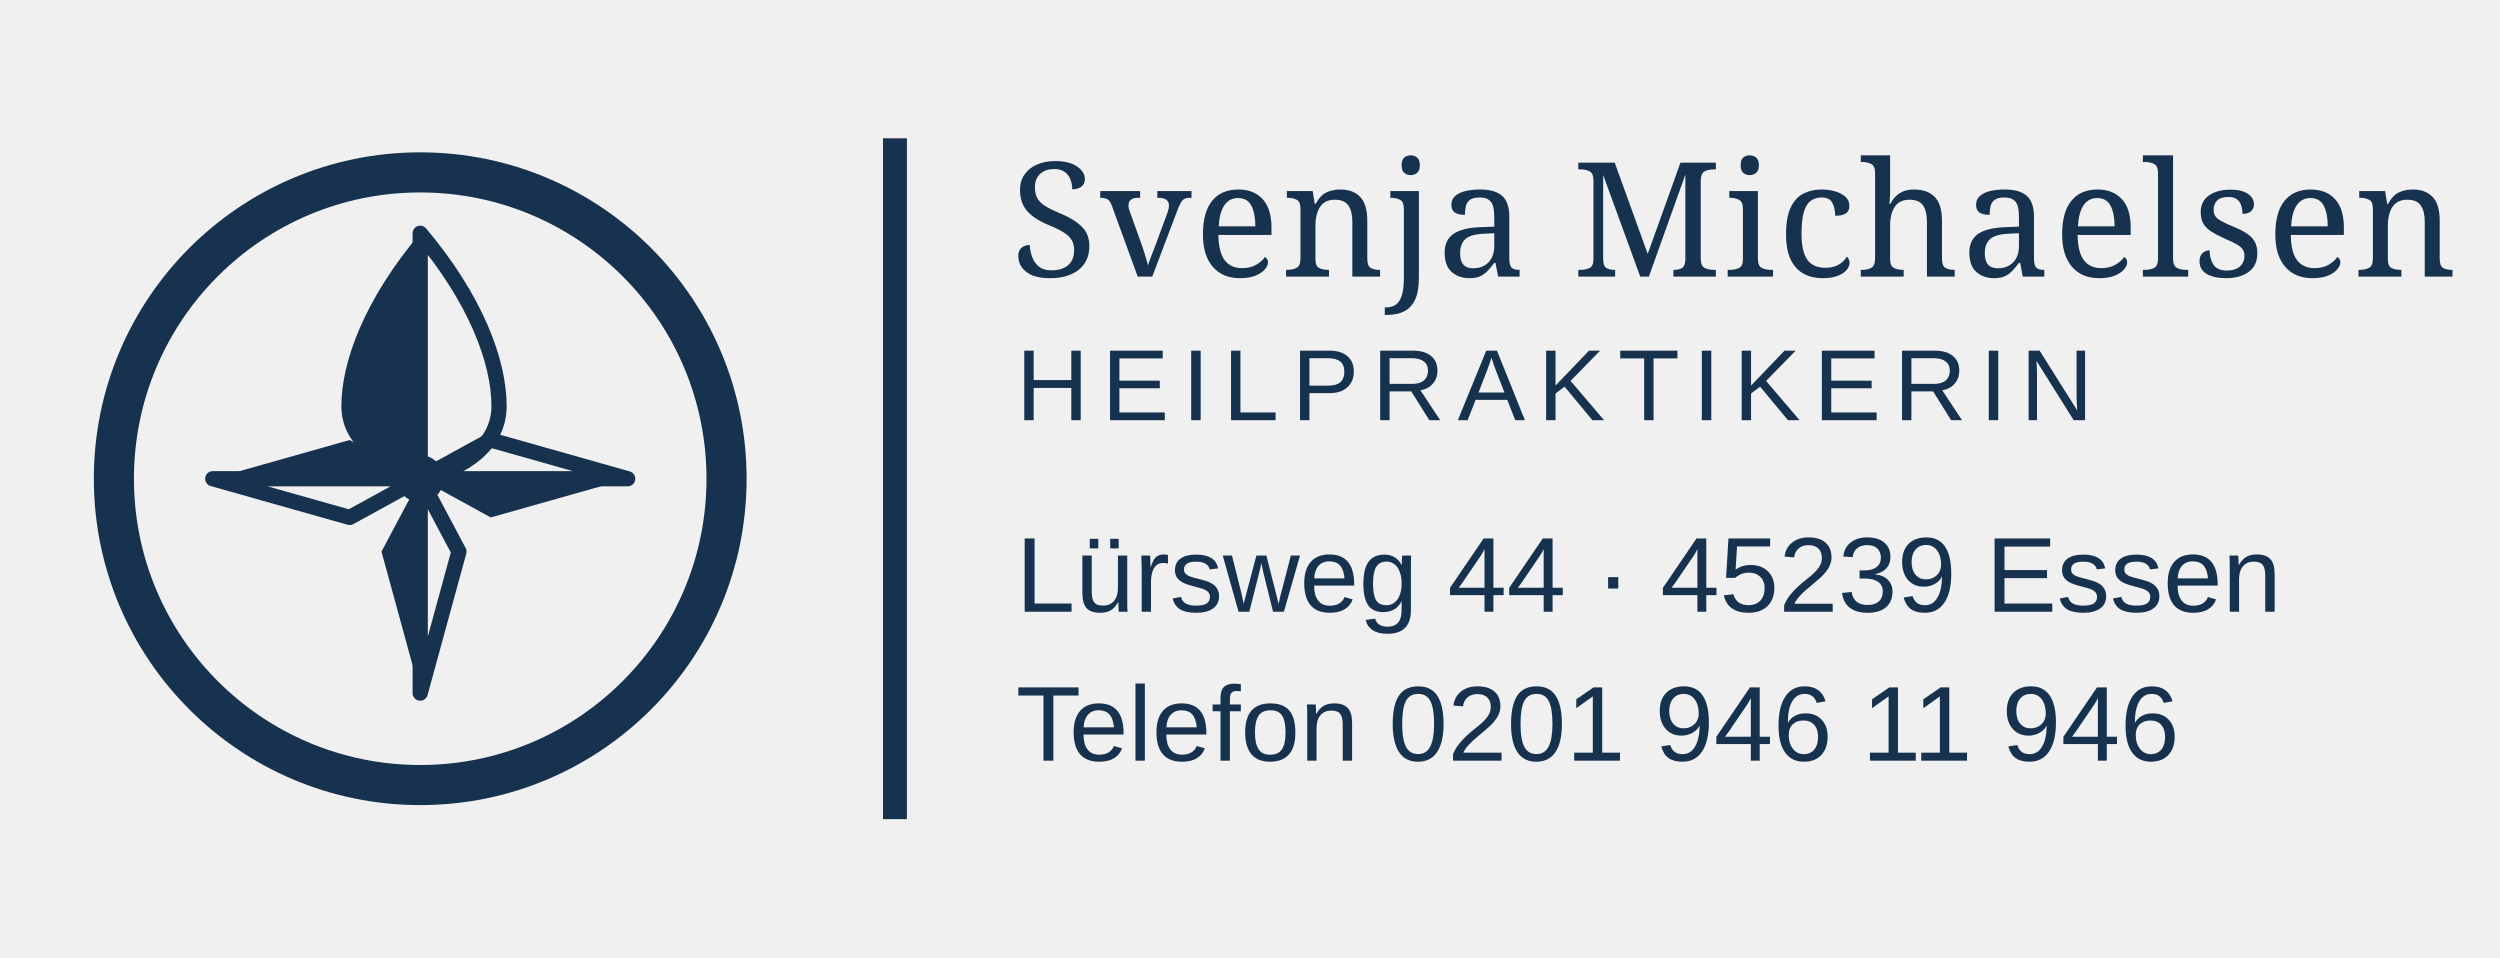
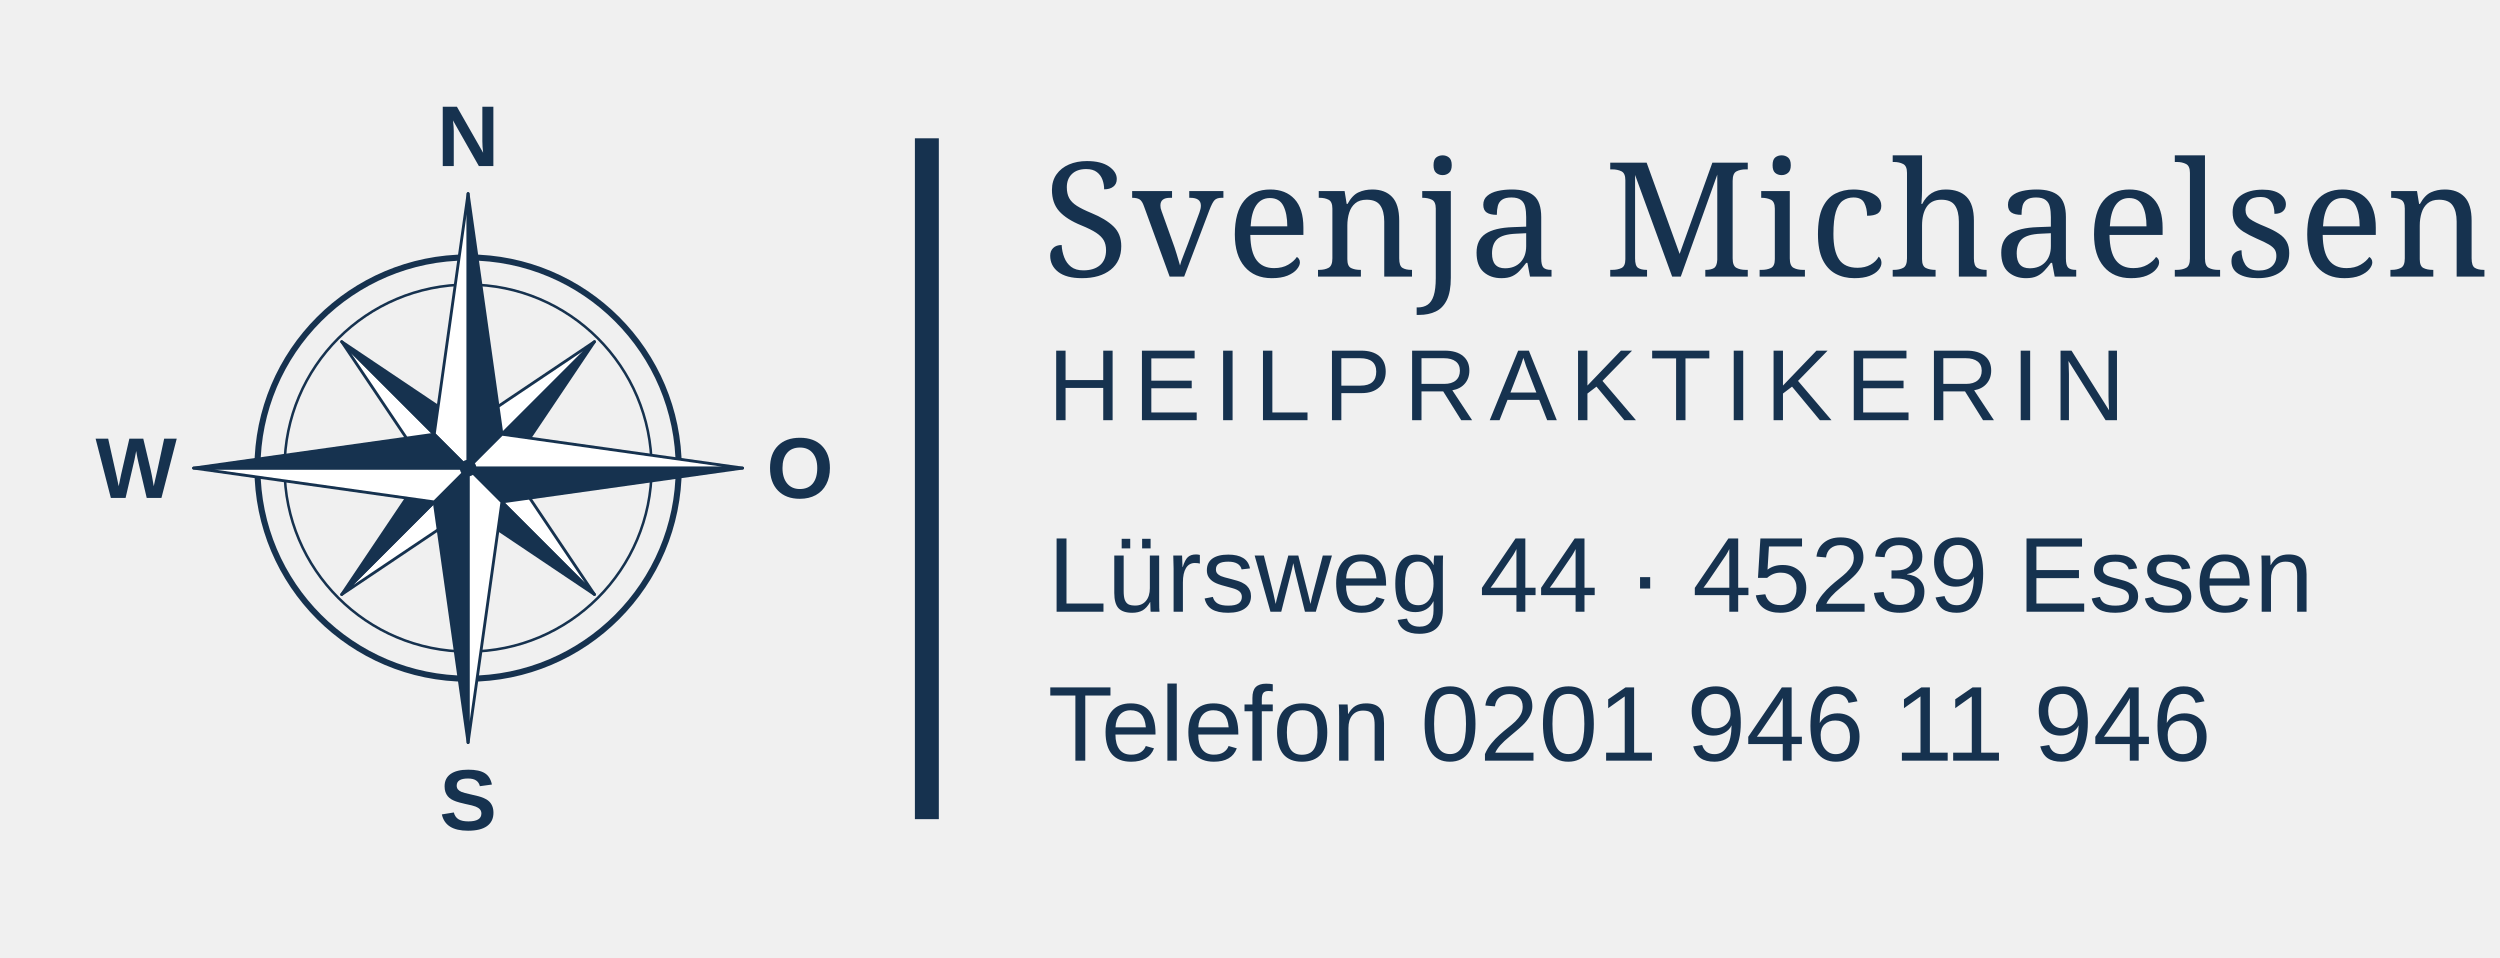
<svg xmlns="http://www.w3.org/2000/svg" viewBox="0 0 470 180" width="47mm" height="18mm" role="img" aria-label="Praxisstempel Naturheilpraxis Svenja Michaelsen">
-   <g fill="#16324f">
-     <g transform="translate(14,25) scale(1.30)">
-       <path d="M50,2.8 A47.2,47.2 0 1,0 50,97.2 A47.2,47.2 0 1,0 50,2.8 Z                M50,8.6 A41.4,41.4 0 1,1 50,91.4 A41.4,41.4 0 1,1 50,8.6 Z" fill-rule="evenodd" />
-       <path d="M50.00,50.00 L44.40,60.54 L50.00,81.00 Z                M50.00,50.00 L60.20,55.60 L80.00,50.00 Z                M50.00,50.00 L39.80,44.40 L20.00,50.00 Z" />
-       <path d="M50,14.5 C42.0,24.0 38.6,33.0 38.6,39.5 C38.6,45.0 43.5,48.6 50,50 Z" />
-       <g fill="none" stroke="#16324f" stroke-width="2.2" stroke-linejoin="round">
-         <path d="M50.00,50.00 L50.00,81.00 L55.60,60.54 Z                  M50.00,50.00 L80.00,50.00 L60.20,44.40 Z                  M50.00,50.00 L20.00,50.00 L39.80,55.60 Z" />
-         <path d="M50,14.5 C58.0,24.0 61.4,33.0 61.4,39.5 C61.4,45.0 56.5,48.6 50,50 Z" />
-       </g>
-       <circle cx="50" cy="50" r="3.4" />
-     </g>
-     <rect x="166" y="26" width="4.5" height="128" />
-     <text x="190" y="52" font-family="Georgia, 'Book Antiqua', serif" font-size="30" letter-spacing=".4">Svenja Michaelsen</text>
-     <text x="191" y="79" font-family="Arial, Helvetica, sans-serif" font-size="19" letter-spacing="2.4">HEILPRAKTIKERIN</text>
-     <text x="191" y="115" font-family="Arial, Helvetica, sans-serif" font-size="20">Lürsweg 44 · 45239 Essen</text>
-     <text x="191" y="143" font-family="Arial, Helvetica, sans-serif" font-size="20">Telefon 0201 946 11 946</text>
+   <g transform="translate(16,16) scale(0.60)">
+     <circle cx="120.0" cy="120.0" r="66" fill="none" stroke="#16324f" stroke-width="1.9" />
+     <circle cx="120.0" cy="120.0" r="57.5" fill="none" stroke="#16324f" stroke-width="0.8" />
+     <path d="M120.00,120.00 L120.00,107.00 L159.60,80.40 Z" fill="#ffffff" stroke="#16324f" stroke-width="0.9" stroke-linejoin="round" />
+     <path d="M120.00,120.00 L159.60,80.40 L133.00,120.00 Z" fill="#16324f" stroke="#16324f" stroke-width="0.9" stroke-linejoin="round" />
+     <path d="M120.00,120.00 L133.00,120.00 L159.60,159.60 Z" fill="#ffffff" stroke="#16324f" stroke-width="0.9" stroke-linejoin="round" />
+     <path d="M120.00,120.00 L159.60,159.60 L120.00,133.00 Z" fill="#16324f" stroke="#16324f" stroke-width="0.9" stroke-linejoin="round" />
+     <path d="M120.00,120.00 L120.00,133.00 L80.40,159.60 Z" fill="#ffffff" stroke="#16324f" stroke-width="0.9" stroke-linejoin="round" />
+     <path d="M120.00,120.00 L80.40,159.60 L107.00,120.00 Z" fill="#16324f" stroke="#16324f" stroke-width="0.9" stroke-linejoin="round" />
+     <path d="M120.00,120.00 L107.00,120.00 L80.40,80.40 Z" fill="#ffffff" stroke="#16324f" stroke-width="0.9" stroke-linejoin="round" />
+     <path d="M120.00,120.00 L80.40,80.40 L120.00,107.00 Z" fill="#16324f" stroke="#16324f" stroke-width="0.9" stroke-linejoin="round" />
+     <path d="M120.00,120.00 L109.39,109.39 L120.00,34.00 Z" fill="#ffffff" stroke="#16324f" stroke-width="0.9" stroke-linejoin="round" />
+     <path d="M120.00,120.00 L120.00,34.00 L130.61,109.39 Z" fill="#16324f" stroke="#16324f" stroke-width="0.9" stroke-linejoin="round" />
+     <path d="M120.00,120.00 L130.61,109.39 L206.00,120.00 Z" fill="#ffffff" stroke="#16324f" stroke-width="0.9" stroke-linejoin="round" />
+     <path d="M120.00,120.00 L206.00,120.00 L130.61,130.61 Z" fill="#16324f" stroke="#16324f" stroke-width="0.9" stroke-linejoin="round" />
+     <path d="M120.00,120.00 L130.61,130.61 L120.00,206.00 Z" fill="#ffffff" stroke="#16324f" stroke-width="0.9" stroke-linejoin="round" />
+     <path d="M120.00,120.00 L120.00,206.00 L109.39,130.61 Z" fill="#16324f" stroke="#16324f" stroke-width="0.9" stroke-linejoin="round" />
+     <path d="M120.00,120.00 L109.39,130.61 L34.00,120.00 Z" fill="#ffffff" stroke="#16324f" stroke-width="0.9" stroke-linejoin="round" />
+     <path d="M120.00,120.00 L34.00,120.00 L109.39,109.39 Z" fill="#16324f" stroke="#16324f" stroke-width="0.9" stroke-linejoin="round" />
+     <circle cx="120.0" cy="120.0" r="2.6" fill="#16324f" />
+     <text x="120.0" y="16.0" fill="#16324f" font-family="Arial,Helvetica,sans-serif" font-size="27" font-weight="700" text-anchor="middle" dominant-baseline="central">N</text>
+     <text x="224.0" y="120.0" fill="#16324f" font-family="Arial,Helvetica,sans-serif" font-size="27" font-weight="700" text-anchor="middle" dominant-baseline="central">O</text>
+     <text x="120.0" y="224.0" fill="#16324f" font-family="Arial,Helvetica,sans-serif" font-size="27" font-weight="700" text-anchor="middle" dominant-baseline="central">S</text>
+     <text x="16.0" y="120.0" fill="#16324f" font-family="Arial,Helvetica,sans-serif" font-size="27" font-weight="700" text-anchor="middle" dominant-baseline="central">W</text>
  </g>
+   <rect x="172" y="26" width="4.5" height="128" fill="#16324f" />
+   <text x="196" y="52" fill="#16324f" font-family="Georgia, 'Book Antiqua', serif" font-size="30" letter-spacing=".4">Svenja Michaelsen</text>
+   <text x="197" y="79" fill="#16324f" font-family="Arial,Helvetica,sans-serif" font-size="19" letter-spacing="2.4">HEILPRAKTIKERIN</text>
+   <text x="197" y="115" fill="#16324f" font-family="Arial,Helvetica,sans-serif" font-size="20">Lürsweg 44 · 45239 Essen</text>
+   <text x="197" y="143" fill="#16324f" font-family="Arial,Helvetica,sans-serif" font-size="20">Telefon 0201 946 11 946</text>
</svg>
